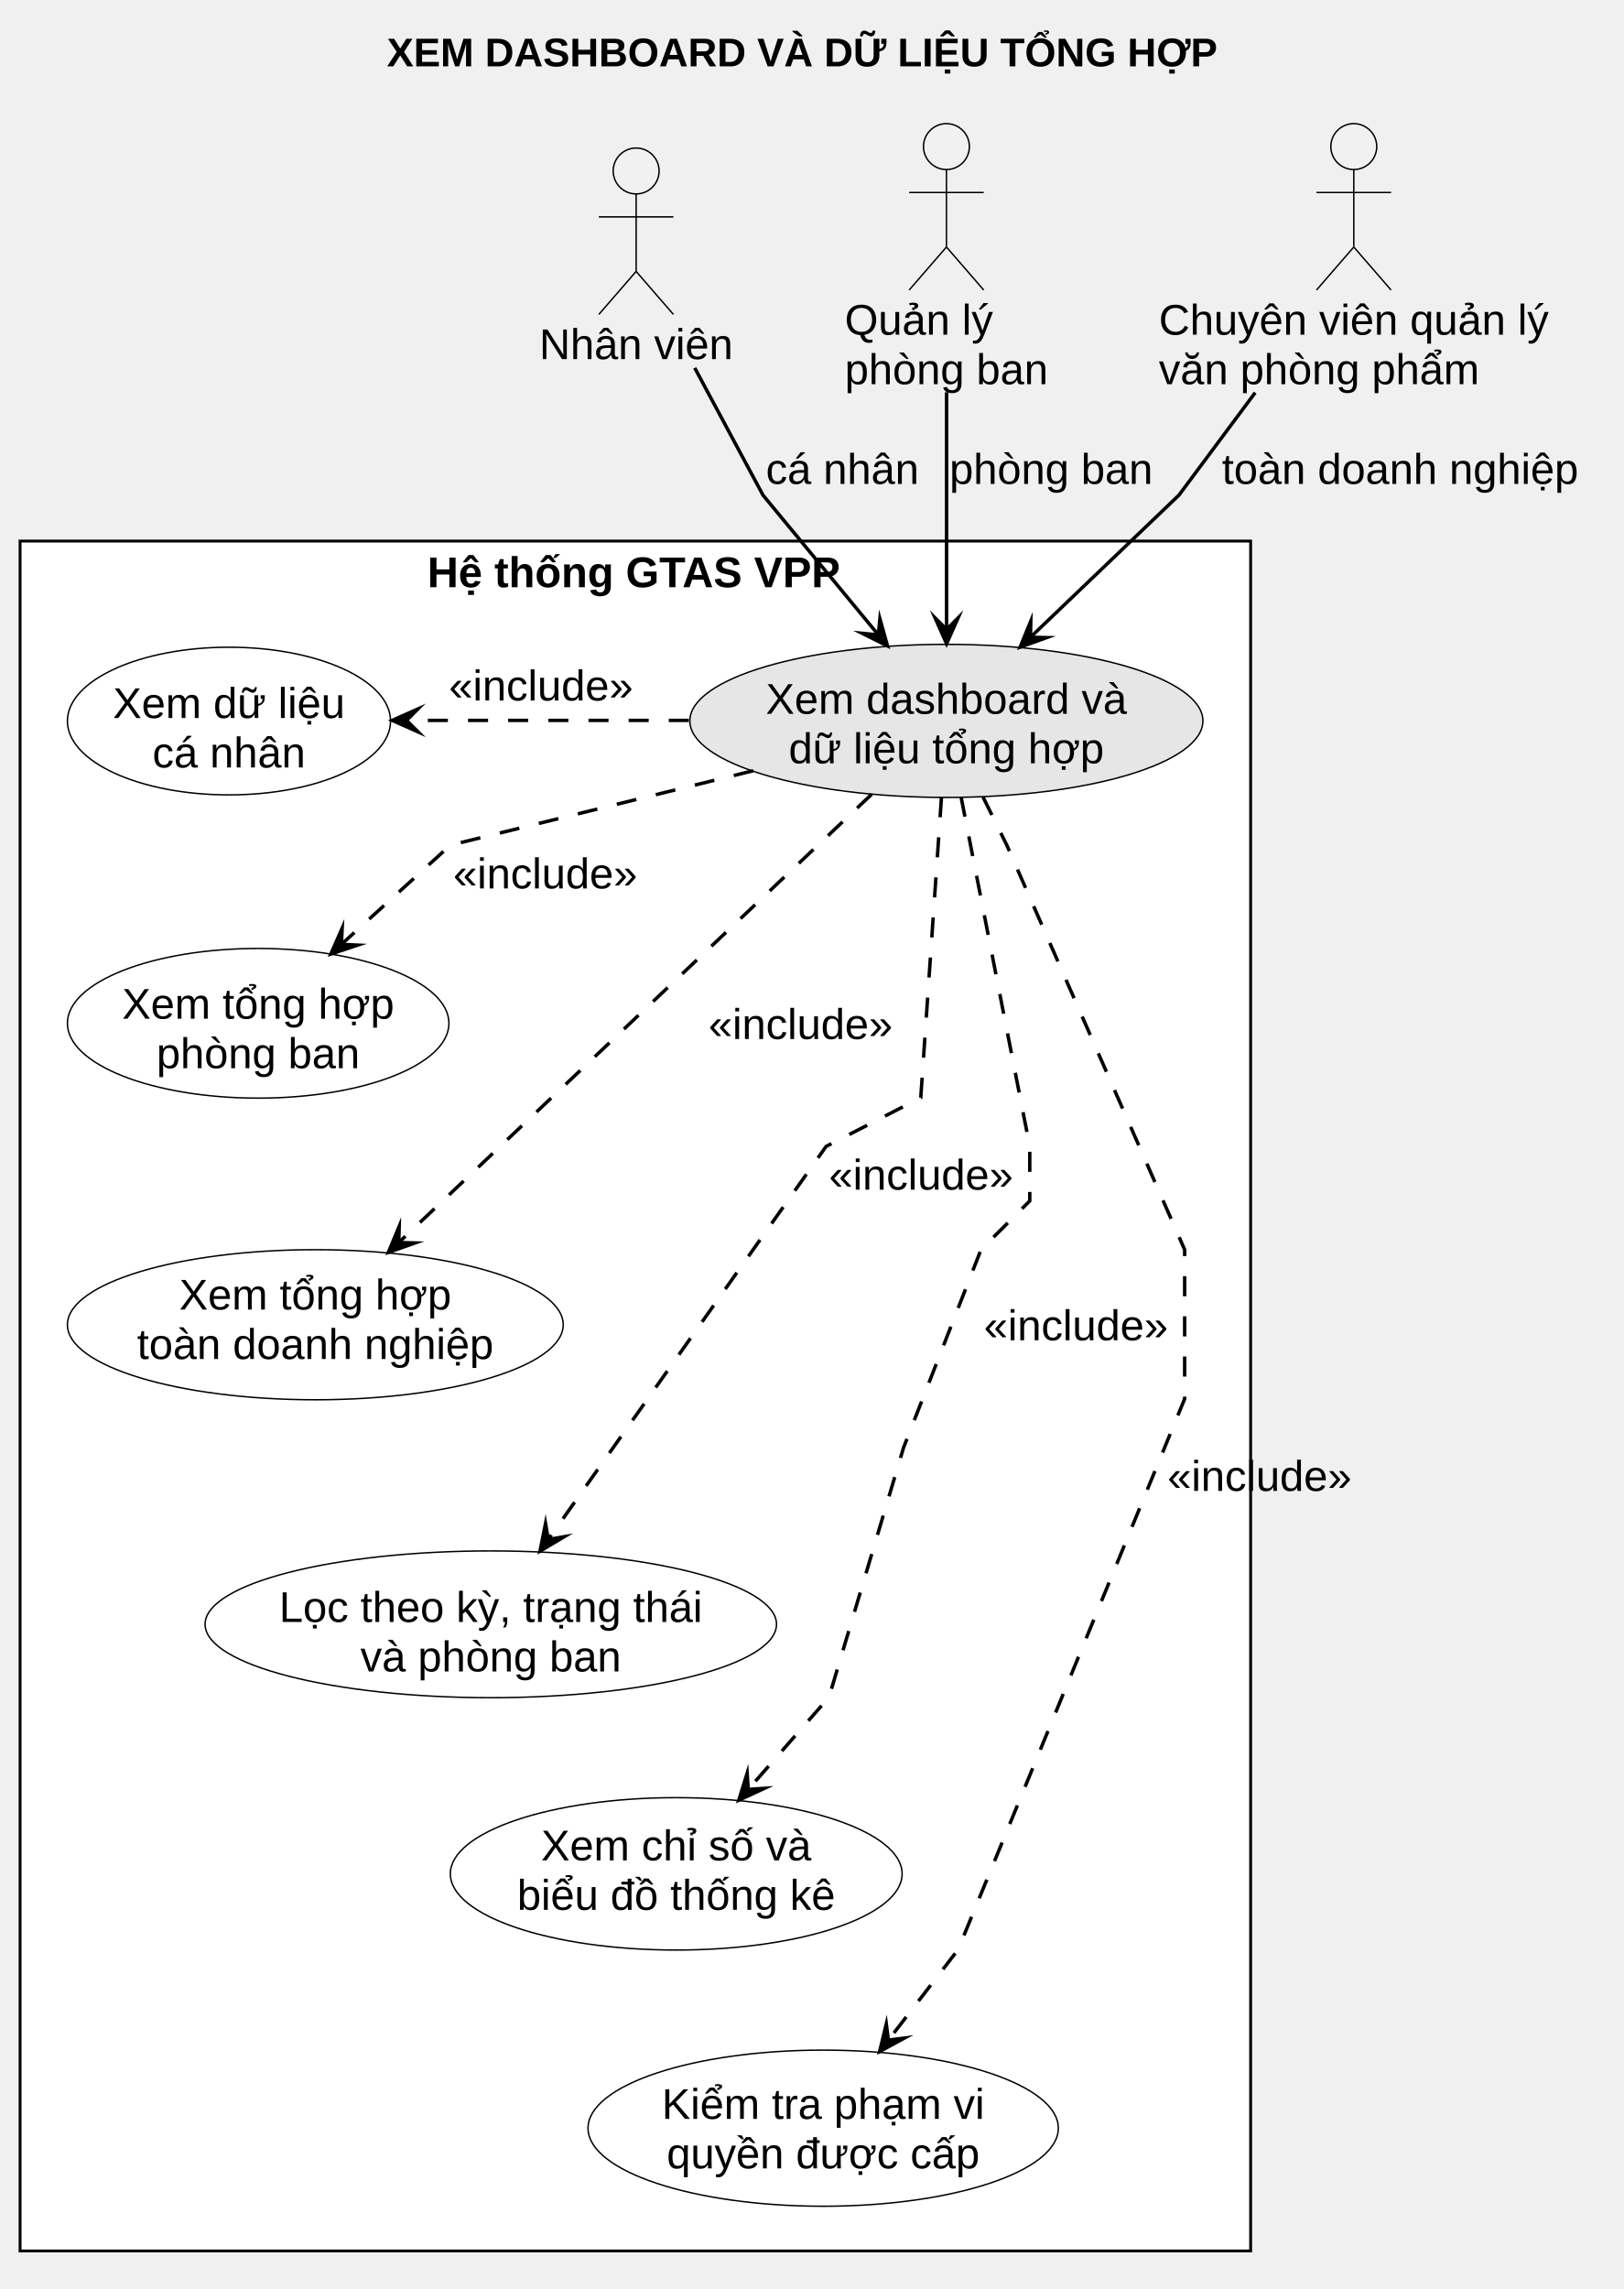
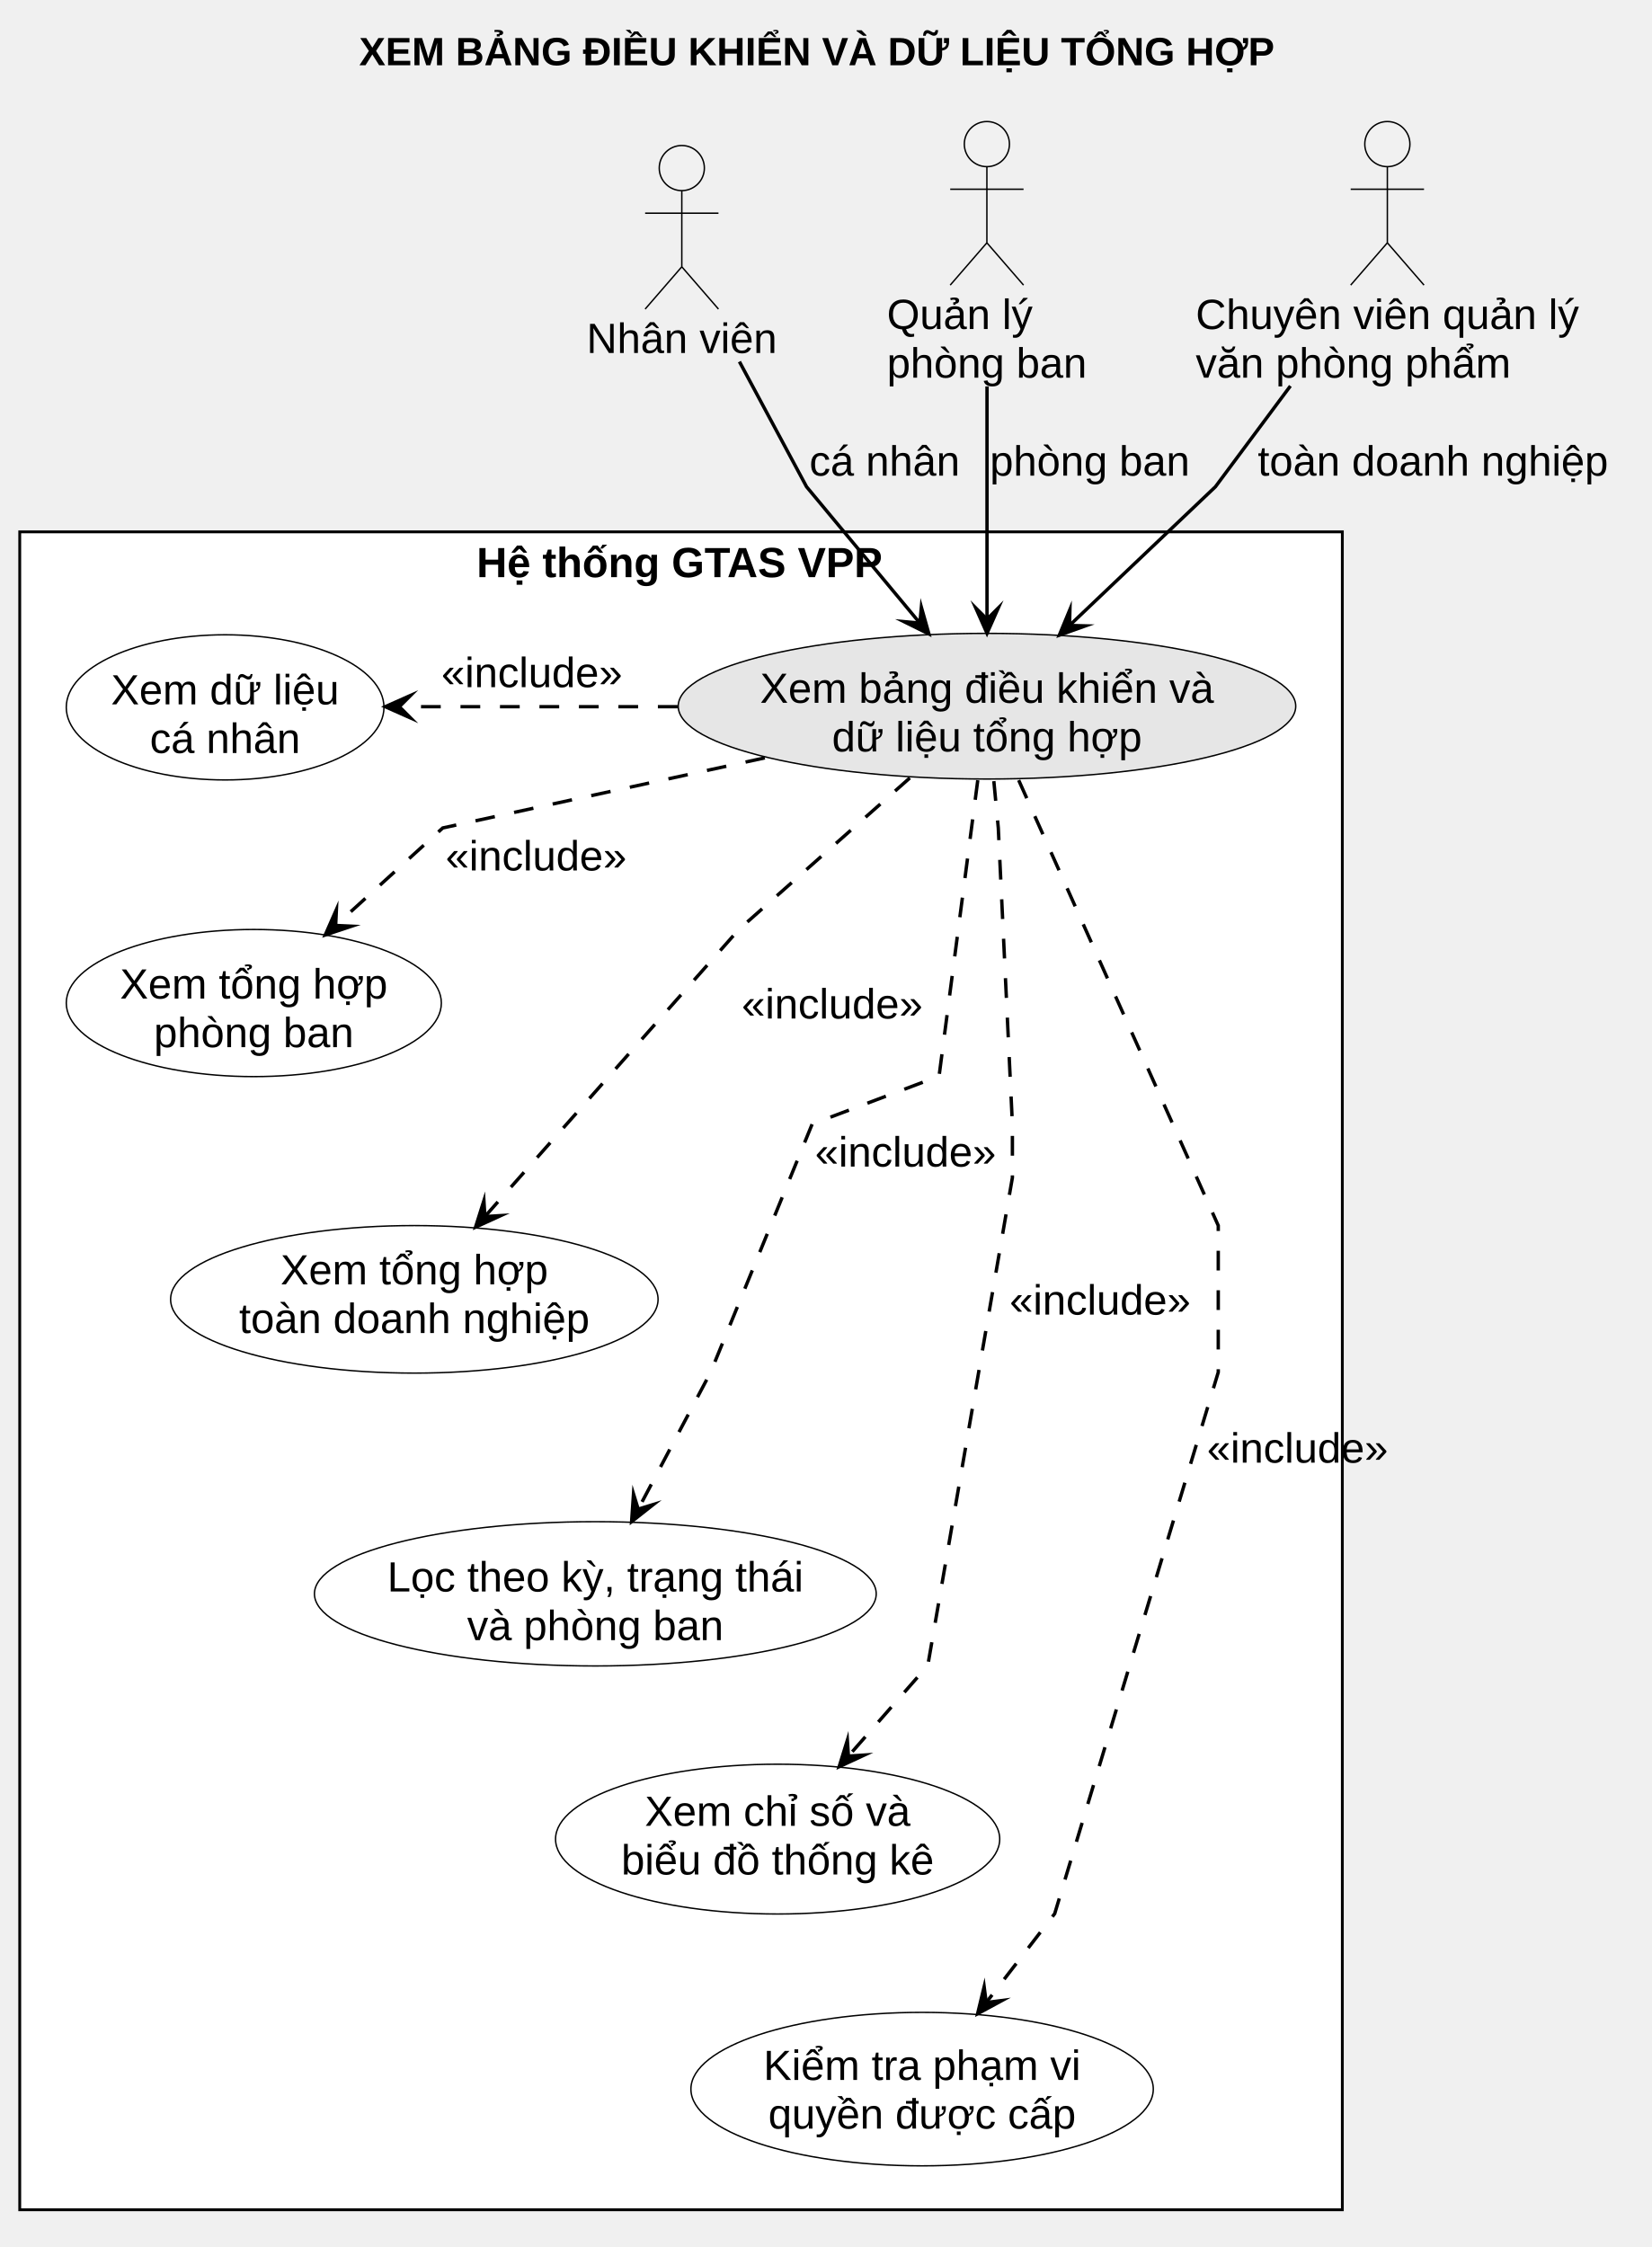
- <svg xmlns="http://www.w3.org/2000/svg" contentStyleType="text/css" data-diagram-type="DESCRIPTION" height="1496.25px" preserveAspectRatio="none" style="width:1061px;height:1496px;background:#FFFFFF;" version="1.1" viewBox="0 0 1061 1496" width="1061.25px" zoomAndPan="magnify">
+ <svg xmlns="http://www.w3.org/2000/svg" contentStyleType="text/css" data-diagram-type="DESCRIPTION" height="1494.375px" preserveAspectRatio="none" style="width:1098px;height:1494px;background:#FFFFFF;" version="1.1" viewBox="0 0 1098 1494" width="1098.75px" zoomAndPan="magnify">
  <defs />
  <g>
    <g class="title" data-source-line="2">
-       <text fill="#000000" font-family="Arial" font-size="26.25" font-weight="700" lengthAdjust="spacing" textLength="542.944" x="252.857" y="43.372">XEM DASHBOARD VÀ DỮ LIỆU TỔNG HỢP</text>
+       <text fill="#000000" font-family="Arial" font-size="26.25" font-weight="700" lengthAdjust="spacing" textLength="608.582" x="238.788" y="43.372">XEM BẢNG ĐIỀU KHIỂN VÀ DỮ LIỆU TỔNG HỢP</text>
    </g>
    <g class="cluster" data-qualified-name="H. th.ng GTAS VPP" data-source-line="8" id="ent0004">
-       <rect fill="#FFFFFF" height="1117.5" style="stroke:#000000;stroke-width:1.875;" width="804.375" x="13.125" y="353.622" />
-       <text fill="#000000" font-family="Arial" font-size="28.125" font-weight="700" lengthAdjust="spacing" textLength="271.884" x="279.37" y="383.753">Hệ thống GTAS VPP</text>
+       <rect fill="#FFFFFF" height="1115.625" style="stroke:#000000;stroke-width:1.875;" width="879.375" x="13.125" y="353.622" />
+       <text fill="#000000" font-family="Arial" font-size="28.125" font-weight="700" lengthAdjust="spacing" textLength="271.884" x="316.87" y="383.753">Hệ thống GTAS VPP</text>
    </g>
    <g class="entity" data-qualified-name="H. th.ng GTAS VPP.Summary" data-source-line="9" id="ent0005">
-       <ellipse cx="618.619" cy="471.148" fill="#E6E6E6" rx="167.682" ry="50.025" style="stroke:#000000;stroke-width:0.938;" />
-       <text fill="#000000" font-family="Arial" font-size="28.125" lengthAdjust="spacing" textLength="236.083" x="500.578" y="466.505">Xem dashboard và</text>
-       <text fill="#000000" font-family="Arial" font-size="28.125" lengthAdjust="spacing" textLength="206.158" x="515.54" y="498.846">dữ liệu tổng hợp</text>
+       <ellipse cx="656.227" cy="469.544" fill="#E6E6E6" rx="205.29" ry="48.422" style="stroke:#000000;stroke-width:0.938;" />
+       <text fill="#000000" font-family="Arial" font-size="28.125" lengthAdjust="spacing" textLength="301.767" x="505.344" y="467.294">Xem bảng điều khiển và</text>
+       <text fill="#000000" font-family="Arial" font-size="28.125" lengthAdjust="spacing" textLength="206.158" x="553.148" y="499.635">dữ liệu tổng hợp</text>
    </g>
    <g class="entity" data-qualified-name="H. th.ng GTAS VPP.Personal" data-source-line="10" id="ent0006">
-       <ellipse cx="149.675" cy="471.253" fill="#FFFFFF" rx="105.613" ry="48.256" style="stroke:#000000;stroke-width:0.938;" />
-       <text fill="#000000" font-family="Arial" font-size="28.125" lengthAdjust="spacing" textLength="151.708" x="73.821" y="469.257">Xem dữ liệu</text>
-       <text fill="#000000" font-family="Arial" font-size="28.125" lengthAdjust="spacing" textLength="100.085" x="99.632" y="501.598">cá nhân</text>
+       <ellipse cx="149.675" cy="470.316" fill="#FFFFFF" rx="105.613" ry="48.256" style="stroke:#000000;stroke-width:0.938;" />
+       <text fill="#000000" font-family="Arial" font-size="28.125" lengthAdjust="spacing" textLength="151.708" x="73.821" y="468.319">Xem dữ liệu</text>
+       <text fill="#000000" font-family="Arial" font-size="28.125" lengthAdjust="spacing" textLength="100.085" x="99.632" y="500.66">cá nhân</text>
    </g>
    <g class="entity" data-qualified-name="H. th.ng GTAS VPP.Department" data-source-line="11" id="ent0007">
-       <ellipse cx="168.756" cy="668.783" fill="#FFFFFF" rx="124.693" ry="48.911" style="stroke:#000000;stroke-width:0.938;" />
-       <text fill="#000000" font-family="Arial" font-size="28.125" lengthAdjust="spacing" textLength="177.924" x="79.794" y="665.792">Xem tổng hợp</text>
-       <text fill="#000000" font-family="Arial" font-size="28.125" lengthAdjust="spacing" textLength="132.948" x="102.281" y="698.133">phòng ban</text>
+       <ellipse cx="168.756" cy="666.908" fill="#FFFFFF" rx="124.693" ry="48.911" style="stroke:#000000;stroke-width:0.938;" />
+       <text fill="#000000" font-family="Arial" font-size="28.125" lengthAdjust="spacing" textLength="177.924" x="79.794" y="663.917">Xem tổng hợp</text>
+       <text fill="#000000" font-family="Arial" font-size="28.125" lengthAdjust="spacing" textLength="132.948" x="102.281" y="696.258">phòng ban</text>
    </g>
    <g class="entity" data-qualified-name="H. th.ng GTAS VPP.Company" data-source-line="12" id="ent0008">
-       <ellipse cx="206.113" cy="865.791" fill="#FFFFFF" rx="162.051" ry="49.043" style="stroke:#000000;stroke-width:0.938;" />
-       <text fill="#000000" font-family="Arial" font-size="28.125" lengthAdjust="spacing" textLength="177.924" x="117.151" y="855.856">Xem tổng hợp</text>
-       <text fill="#000000" font-family="Arial" font-size="28.125" lengthAdjust="spacing" textLength="233.034" x="89.596" y="888.197">toàn doanh nghiệp</text>
+       <ellipse cx="275.488" cy="863.916" fill="#FFFFFF" rx="162.051" ry="49.043" style="stroke:#000000;stroke-width:0.938;" />
+       <text fill="#000000" font-family="Arial" font-size="28.125" lengthAdjust="spacing" textLength="177.924" x="186.526" y="853.981">Xem tổng hợp</text>
+       <text fill="#000000" font-family="Arial" font-size="28.125" lengthAdjust="spacing" textLength="233.034" x="158.971" y="886.322">toàn doanh nghiệp</text>
    </g>
    <g class="entity" data-qualified-name="H. th.ng GTAS VPP.Filter" data-source-line="13" id="ent0009">
-       <ellipse cx="320.825" cy="1061.586" fill="#FFFFFF" rx="186.763" ry="47.963" style="stroke:#000000;stroke-width:0.938;" />
-       <text fill="#000000" font-family="Arial" font-size="28.125" lengthAdjust="spacing" textLength="276.732" x="182.459" y="1060.04">Lọc theo kỳ, trạng thái</text>
-       <text fill="#000000" font-family="Arial" font-size="28.125" lengthAdjust="spacing" textLength="170.467" x="235.592" y="1092.381">và phòng ban</text>
+       <ellipse cx="395.825" cy="1059.711" fill="#FFFFFF" rx="186.763" ry="47.963" style="stroke:#000000;stroke-width:0.938;" />
+       <text fill="#000000" font-family="Arial" font-size="28.125" lengthAdjust="spacing" textLength="276.732" x="257.459" y="1058.165">Lọc theo kỳ, trạng thái</text>
+       <text fill="#000000" font-family="Arial" font-size="28.125" lengthAdjust="spacing" textLength="170.467" x="310.592" y="1090.506">và phòng ban</text>
    </g>
    <g class="entity" data-qualified-name="H. th.ng GTAS VPP.Chart" data-source-line="14" id="ent0010">
-       <ellipse cx="442.035" cy="1224.67" fill="#FFFFFF" rx="147.66" ry="49.797" style="stroke:#000000;stroke-width:0.938;" />
-       <text fill="#000000" font-family="Arial" font-size="28.125" lengthAdjust="spacing" textLength="176.633" x="353.719" y="1215.853">Xem chỉ số và</text>
-       <text fill="#000000" font-family="Arial" font-size="28.125" lengthAdjust="spacing" textLength="207.985" x="338.043" y="1248.194">biểu đồ thống kê</text>
+       <ellipse cx="517.035" cy="1222.795" fill="#FFFFFF" rx="147.66" ry="49.797" style="stroke:#000000;stroke-width:0.938;" />
+       <text fill="#000000" font-family="Arial" font-size="28.125" lengthAdjust="spacing" textLength="176.633" x="428.719" y="1213.978">Xem chỉ số và</text>
+       <text fill="#000000" font-family="Arial" font-size="28.125" lengthAdjust="spacing" textLength="207.985" x="413.043" y="1246.319">biểu đồ thống kê</text>
    </g>
    <g class="entity" data-qualified-name="H. th.ng GTAS VPP.Scope" data-source-line="15" id="ent0011">
-       <ellipse cx="538.089" cy="1390.893" fill="#FFFFFF" rx="153.714" ry="51.02" style="stroke:#000000;stroke-width:0.938;" />
-       <text fill="#000000" font-family="Arial" font-size="28.125" lengthAdjust="spacing" textLength="211.006" x="432.586" y="1384.815">Kiểm tra phạm vi</text>
-       <text fill="#000000" font-family="Arial" font-size="28.125" lengthAdjust="spacing" textLength="204.579" x="435.8" y="1417.156">quyền được cấp</text>
+       <ellipse cx="613.089" cy="1389.018" fill="#FFFFFF" rx="153.714" ry="51.02" style="stroke:#000000;stroke-width:0.938;" />
+       <text fill="#000000" font-family="Arial" font-size="28.125" lengthAdjust="spacing" textLength="211.006" x="507.586" y="1382.94">Kiểm tra phạm vi</text>
+       <text fill="#000000" font-family="Arial" font-size="28.125" lengthAdjust="spacing" textLength="204.579" x="510.8" y="1415.281">quyền được cấp</text>
    </g>
    <g class="entity" data-qualified-name="Employee" data-source-line="4" id="ent0001">
-       <ellipse cx="415.822" cy="111.747" fill="#F1F1F1" rx="15" ry="15" style="stroke:#000000;stroke-width:0.938;" />
-       <path d="M415.822,126.747 L415.822,177.372 M391.447,141.747 L440.197,141.747 M415.822,177.372 L391.447,205.497 M415.822,177.372 L440.197,205.497" fill="none" style="stroke:#000000;stroke-width:0.938;" />
-       <text fill="#000000" font-family="Arial" font-size="28.125" lengthAdjust="spacing" textLength="126.645" x="352.5" y="234.691">Nhân viên</text>
+       <ellipse cx="453.322" cy="111.747" fill="#F1F1F1" rx="15" ry="15" style="stroke:#000000;stroke-width:0.938;" />
+       <path d="M453.322,126.747 L453.322,177.372 M428.947,141.747 L477.697,141.747 M453.322,177.372 L428.947,205.497 M453.322,177.372 L477.697,205.497" fill="none" style="stroke:#000000;stroke-width:0.938;" />
+       <text fill="#000000" font-family="Arial" font-size="28.125" lengthAdjust="spacing" textLength="126.645" x="390" y="234.691">Nhân viên</text>
    </g>
    <g class="entity" data-qualified-name="Manager" data-source-line="5" id="ent0002">
-       <ellipse cx="618.662" cy="95.81" fill="#F1F1F1" rx="15" ry="15" style="stroke:#000000;stroke-width:0.938;" />
-       <path d="M618.662,110.81 L618.662,161.435 M594.287,125.81 L643.037,125.81 M618.662,161.435 L594.287,189.56 M618.662,161.435 L643.037,189.56" fill="none" style="stroke:#000000;stroke-width:0.938;" />
-       <text fill="#000000" font-family="Arial" font-size="28.125" lengthAdjust="spacing" textLength="96.927" x="552.188" y="218.753">Quản lý</text>
-       <text fill="#000000" font-family="Arial" font-size="28.125" lengthAdjust="spacing" textLength="132.948" x="552.188" y="251.094">phòng ban</text>
+       <ellipse cx="656.162" cy="95.81" fill="#F1F1F1" rx="15" ry="15" style="stroke:#000000;stroke-width:0.938;" />
+       <path d="M656.162,110.81 L656.162,161.435 M631.787,125.81 L680.537,125.81 M656.162,161.435 L631.787,189.56 M656.162,161.435 L680.537,189.56" fill="none" style="stroke:#000000;stroke-width:0.938;" />
+       <text fill="#000000" font-family="Arial" font-size="28.125" lengthAdjust="spacing" textLength="96.927" x="589.688" y="218.753">Quản lý</text>
+       <text fill="#000000" font-family="Arial" font-size="28.125" lengthAdjust="spacing" textLength="132.948" x="589.688" y="251.094">phòng ban</text>
    </g>
    <g class="entity" data-qualified-name="Procurement" data-source-line="6" id="ent0003">
-       <ellipse cx="884.928" cy="95.81" fill="#F1F1F1" rx="15" ry="15" style="stroke:#000000;stroke-width:0.938;" />
-       <path d="M884.928,110.81 L884.928,161.435 M860.553,125.81 L909.303,125.81 M884.928,161.435 L860.553,189.56 M884.928,161.435 L909.303,189.56" fill="none" style="stroke:#000000;stroke-width:0.938;" />
-       <text fill="#000000" font-family="Arial" font-size="28.125" lengthAdjust="spacing" textLength="254.855" x="757.5" y="218.753">Chuyên viên quản lý</text>
-       <text fill="#000000" font-family="Arial" font-size="28.125" lengthAdjust="spacing" textLength="209.537" x="757.5" y="251.094">văn phòng phẩm</text>
+       <ellipse cx="922.428" cy="95.81" fill="#F1F1F1" rx="15" ry="15" style="stroke:#000000;stroke-width:0.938;" />
+       <path d="M922.428,110.81 L922.428,161.435 M898.053,125.81 L946.803,125.81 M922.428,161.435 L898.053,189.56 M922.428,161.435 L946.803,189.56" fill="none" style="stroke:#000000;stroke-width:0.938;" />
+       <text fill="#000000" font-family="Arial" font-size="28.125" lengthAdjust="spacing" textLength="254.855" x="795" y="218.753">Chuyên viên quản lý</text>
+       <text fill="#000000" font-family="Arial" font-size="28.125" lengthAdjust="spacing" textLength="209.537" x="795" y="251.094">văn phòng phẩm</text>
    </g>
    <g class="link" data-entity-1="ent0005" data-entity-2="ent0006" data-link-type="dependency" data-source-line="18" id="lnk13">
-       <path d="M450.281,470.81 C385.613,470.81 323.006,470.81 265.744,470.81" fill="none" id="Summary-to-Personal" style="stroke:#000000;stroke-width:2.25;stroke-dasharray:13.125,13.125;" />
-       <polygon fill="#000000" points="256.369,470.81,273.244,478.31,265.744,470.81,273.244,463.31,256.369,470.81" style="stroke:#000000;stroke-width:2.25;stroke-linejoin:miter;stroke-miterlimit:10;" />
-       <text fill="#000000" font-family="Arial" font-size="28.125" lengthAdjust="spacing" textLength="120.41" x="293.438" y="457.816">«include»</text>
+       <path d="M450.544,469.872 C383.812,469.872 321.9,469.872 265.5,469.872" fill="none" id="Summary-to-Personal" style="stroke:#000000;stroke-width:2.25;stroke-dasharray:13.125,13.125;" />
+       <polygon fill="#000000" points="256.125,469.872,273,477.372,265.5,469.872,273,462.372,256.125,469.872" style="stroke:#000000;stroke-width:2.25;stroke-linejoin:miter;stroke-miterlimit:10;" />
+       <text fill="#000000" font-family="Arial" font-size="28.125" lengthAdjust="spacing" textLength="120.41" x="293.438" y="456.878">«include»</text>
    </g>
    <g class="link" data-entity-1="ent0005" data-entity-2="ent0007" data-link-type="dependency" data-source-line="19" id="lnk14">
-       <path d="M492.413,503.716 C401.325,526.104 294.375,552.372 294.375,552.372 C294.375,552.372 258.743,584.797 223.174,617.197" fill="none" id="Summary-to-Department" style="stroke:#000000;stroke-width:2.25;stroke-dasharray:13.125,13.125;" />
-       <polygon fill="#000000" points="216.244,623.51,233.769,617.691,223.174,617.197,223.668,606.602,216.244,623.51" style="stroke:#000000;stroke-width:2.25;stroke-linejoin:miter;stroke-miterlimit:10;" />
-       <text fill="#000000" font-family="Arial" font-size="28.125" lengthAdjust="spacing" textLength="120.41" x="296.25" y="580.628">«include»</text>
+       <path d="M508.538,503.885 C408.469,525.672 294.375,550.497 294.375,550.497 C294.375,550.497 258.743,582.922 223.174,615.322" fill="none" id="Summary-to-Department" style="stroke:#000000;stroke-width:2.25;stroke-dasharray:13.125,13.125;" />
+       <polygon fill="#000000" points="216.244,621.635,233.769,615.816,223.174,615.322,223.668,604.727,216.244,621.635" style="stroke:#000000;stroke-width:2.25;stroke-linejoin:miter;stroke-miterlimit:10;" />
+       <text fill="#000000" font-family="Arial" font-size="28.125" lengthAdjust="spacing" textLength="120.41" x="296.25" y="578.753">«include»</text>
    </g>
    <g class="link" data-entity-1="ent0005" data-entity-2="ent0008" data-link-type="dependency" data-source-line="20" id="lnk15">
-       <path d="M569.812,519.072 C489.994,594.71 339.598,737.249 260.661,812.061" fill="none" id="Summary-to-Company" style="stroke:#000000;stroke-width:2.25;stroke-dasharray:13.125,13.125;" />
-       <polygon fill="#000000" points="253.856,818.51,271.264,812.346,260.661,812.061,260.945,801.458,253.856,818.51" style="stroke:#000000;stroke-width:2.25;stroke-linejoin:miter;stroke-miterlimit:10;" />
-       <text fill="#000000" font-family="Arial" font-size="28.125" lengthAdjust="spacing" textLength="120.41" x="463.125" y="679.066">«include»</text>
+       <path d="M604.95,517.216 C556.519,560.154 491.25,617.997 491.25,617.997 C491.25,617.997 384.849,738.269 322.392,808.881" fill="none" id="Summary-to-Company" style="stroke:#000000;stroke-width:2.25;stroke-dasharray:13.125,13.125;" />
+       <polygon fill="#000000" points="316.181,815.904,332.979,808.232,322.392,808.881,321.743,798.295,316.181,815.904" style="stroke:#000000;stroke-width:2.25;stroke-linejoin:miter;stroke-miterlimit:10;" />
+       <text fill="#000000" font-family="Arial" font-size="28.125" lengthAdjust="spacing" textLength="120.41" x="493.125" y="677.191">«include»</text>
    </g>
    <g class="link" data-entity-1="ent0005" data-entity-2="ent0009" data-link-type="dependency" data-source-line="21" id="lnk16">
-       <path d="M615.413,521.022 C610.5,592.329 601.875,717.372 601.875,717.372 C601.875,717.372 540,749.247 540,749.247 C540,749.247 419.431,919.792 358.4,1006.117" fill="none" id="Summary-to-Filter" style="stroke:#000000;stroke-width:2.25;stroke-dasharray:13.125,13.125;" />
-       <polygon fill="#000000" points="352.988,1013.772,368.853,1004.323,358.4,1006.117,356.605,995.664,352.988,1013.772" style="stroke:#000000;stroke-width:2.25;stroke-linejoin:miter;stroke-miterlimit:10;" />
-       <text fill="#000000" font-family="Arial" font-size="28.125" lengthAdjust="spacing" textLength="120.41" x="541.875" y="777.503">«include»</text>
+       <path d="M650.1,518.754 C640.837,589.572 624.375,715.497 624.375,715.497 C624.375,715.497 540,747.372 540,747.372 C540,747.372 472.5,912.372 472.5,912.372 C472.5,912.372 446.845,960.841 424.327,1003.423" fill="none" id="Summary-to-Filter" style="stroke:#000000;stroke-width:2.25;stroke-dasharray:13.125,13.125;" />
+       <polygon fill="#000000" points="419.944,1011.71,434.463,1000.299,424.327,1003.423,421.203,993.286,419.944,1011.71" style="stroke:#000000;stroke-width:2.25;stroke-linejoin:miter;stroke-miterlimit:10;" />
+       <text fill="#000000" font-family="Arial" font-size="28.125" lengthAdjust="spacing" textLength="120.41" x="541.875" y="775.628">«include»</text>
    </g>
    <g class="link" data-entity-1="ent0005" data-entity-2="ent0010" data-link-type="dependency" data-source-line="22" id="lnk17">
-       <path d="M628.219,520.854 C643.8,600.091 673.125,749.247 673.125,749.247 C673.125,749.247 673.125,784.872 673.125,784.872 C673.125,784.872 641.25,816.747 641.25,816.747 C641.25,816.747 590.625,946.122 590.625,946.122 C590.625,946.122 541.875,1109.247 541.875,1109.247 C541.875,1109.247 516.608,1138.082 489.102,1169.489" fill="none" id="Summary-to-Chart" style="stroke:#000000;stroke-width:2.25;stroke-dasharray:13.125,13.125;" />
-       <polygon fill="#000000" points="482.925,1176.541,499.685,1168.788,489.102,1169.489,488.401,1158.905,482.925,1176.541" style="stroke:#000000;stroke-width:2.25;stroke-linejoin:miter;stroke-miterlimit:10;" />
-       <text fill="#000000" font-family="Arial" font-size="28.125" lengthAdjust="spacing" textLength="120.41" x="643.125" y="875.941">«include»</text>
+       <path d="M660.788,519.372 C662.362,535.966 663.75,550.497 663.75,550.497 C663.75,550.497 673.125,747.372 673.125,747.372 C673.125,747.372 673.125,782.997 673.125,782.997 C673.125,782.997 616.875,1107.372 616.875,1107.372 C616.875,1107.372 591.608,1136.207 564.102,1167.614" fill="none" id="Summary-to-Chart" style="stroke:#000000;stroke-width:2.25;stroke-dasharray:13.125,13.125;" />
+       <polygon fill="#000000" points="557.925,1174.666,574.685,1166.913,564.102,1167.614,563.401,1157.03,557.925,1174.666" style="stroke:#000000;stroke-width:2.25;stroke-linejoin:miter;stroke-miterlimit:10;" />
+       <text fill="#000000" font-family="Arial" font-size="28.125" lengthAdjust="spacing" textLength="120.41" x="671.25" y="874.066">«include»</text>
    </g>
    <g class="link" data-entity-1="ent0005" data-entity-2="ent0011" data-link-type="dependency" data-source-line="23" id="lnk18">
-       <path d="M642.562,520.872 C650.85,537.654 658.125,552.372 658.125,552.372 C658.125,552.372 774.375,816.747 774.375,816.747 C774.375,816.747 774.375,914.247 774.375,914.247 C774.375,914.247 626.25,1274.247 626.25,1274.247 C626.25,1274.247 604.861,1302.016 580.711,1333.347" fill="none" id="Summary-to-Scope" style="stroke:#000000;stroke-width:2.25;stroke-dasharray:13.125,13.125;" />
-       <polygon fill="#000000" points="574.987,1340.772,591.23,1331.986,580.711,1333.347,579.349,1322.828,574.987,1340.772" style="stroke:#000000;stroke-width:2.25;stroke-linejoin:miter;stroke-miterlimit:10;" />
-       <text fill="#000000" font-family="Arial" font-size="28.125" lengthAdjust="spacing" textLength="120.41" x="763.125" y="974.378">«include»</text>
+       <path d="M677.306,518.735 C719.419,612.71 810,814.872 810,814.872 C810,814.872 810,912.372 810,912.372 C810,912.372 701.25,1272.372 701.25,1272.372 C701.25,1272.372 679.861,1300.141 655.711,1331.472" fill="none" id="Summary-to-Scope" style="stroke:#000000;stroke-width:2.25;stroke-dasharray:13.125,13.125;" />
+       <polygon fill="#000000" points="649.987,1338.897,666.23,1330.111,655.711,1331.472,654.349,1320.953,649.987,1338.897" style="stroke:#000000;stroke-width:2.25;stroke-linejoin:miter;stroke-miterlimit:10;" />
+       <text fill="#000000" font-family="Arial" font-size="28.125" lengthAdjust="spacing" textLength="120.41" x="802.5" y="972.503">«include»</text>
    </g>
    <g class="link" data-entity-1="ent0001" data-entity-2="ent0005" data-link-type="dependency" data-source-line="32" id="lnk24">
-       <path d="M454.125,240.447 C475.8,280.872 498.75,323.622 498.75,323.622 C498.75,323.622 539.073,372.457 574.154,414.926" fill="none" id="Employee-to-Summary" style="stroke:#000000;stroke-width:2.25;" />
-       <polygon fill="#000000" points="580.125,422.154,575.16,404.367,574.154,414.926,563.596,413.92,580.125,422.154" style="stroke:#000000;stroke-width:2.25;stroke-linejoin:miter;stroke-miterlimit:10;" />
-       <text fill="#000000" font-family="Arial" font-size="28.125" lengthAdjust="spacing" textLength="100.085" x="500.625" y="316.253">cá nhân</text>
+       <path d="M491.625,240.447 C513.3,280.872 536.25,323.622 536.25,323.622 C536.25,323.622 576.551,372.1 611.632,414.307" fill="none" id="Employee-to-Summary" style="stroke:#000000;stroke-width:2.25;" />
+       <polygon fill="#000000" points="617.625,421.516,612.606,403.745,611.632,414.307,601.071,413.333,617.625,421.516" style="stroke:#000000;stroke-width:2.25;stroke-linejoin:miter;stroke-miterlimit:10;" />
+       <text fill="#000000" font-family="Arial" font-size="28.125" lengthAdjust="spacing" textLength="100.085" x="538.125" y="316.253">cá nhân</text>
    </g>
    <g class="link" data-entity-1="ent0002" data-entity-2="ent0005" data-link-type="dependency" data-source-line="33" id="lnk25">
-       <path d="M618.75,256.366 C618.75,309.86 618.75,367.122 618.75,411.372" fill="none" id="Manager-to-Summary" style="stroke:#000000;stroke-width:2.25;" />
-       <polygon fill="#000000" points="618.75,420.747,626.25,403.872,618.75,411.372,611.25,403.872,618.75,420.747" style="stroke:#000000;stroke-width:2.25;stroke-linejoin:miter;stroke-miterlimit:10;" />
-       <text fill="#000000" font-family="Arial" font-size="28.125" lengthAdjust="spacing" textLength="132.948" x="620.625" y="316.253">phòng ban</text>
+       <path d="M656.25,256.91 C656.25,310.535 656.25,367.816 656.25,411.71" fill="none" id="Manager-to-Summary" style="stroke:#000000;stroke-width:2.25;" />
+       <polygon fill="#000000" points="656.25,421.085,663.75,404.21,656.25,411.71,648.75,404.21,656.25,421.085" style="stroke:#000000;stroke-width:2.25;stroke-linejoin:miter;stroke-miterlimit:10;" />
+       <text fill="#000000" font-family="Arial" font-size="28.125" lengthAdjust="spacing" textLength="132.948" x="658.125" y="316.253">phòng ban</text>
    </g>
    <g class="link" data-entity-1="ent0003" data-entity-2="ent0005" data-link-type="dependency" data-source-line="34" id="lnk26">
-       <path d="M820.462,256.629 C794.513,291.504 770.625,323.622 770.625,323.622 C770.625,323.622 718.073,373.897 673.579,416.478" fill="none" id="Procurement-to-Summary" style="stroke:#000000;stroke-width:2.25;" />
-       <polygon fill="#000000" points="666.806,422.96,684.183,416.711,673.579,416.478,673.812,405.874,666.806,422.96" style="stroke:#000000;stroke-width:2.25;stroke-linejoin:miter;stroke-miterlimit:10;" />
-       <text fill="#000000" font-family="Arial" font-size="28.125" lengthAdjust="spacing" textLength="233.034" x="798.75" y="316.253">toàn doanh nghiệp</text>
+       <path d="M857.962,256.629 C832.013,291.504 808.125,323.622 808.125,323.622 C808.125,323.622 755.595,373.563 711.101,415.863" fill="none" id="Procurement-to-Summary" style="stroke:#000000;stroke-width:2.25;" />
+       <polygon fill="#000000" points="704.306,422.322,721.704,416.131,711.101,415.863,711.369,405.26,704.306,422.322" style="stroke:#000000;stroke-width:2.25;stroke-linejoin:miter;stroke-miterlimit:10;" />
+       <text fill="#000000" font-family="Arial" font-size="28.125" lengthAdjust="spacing" textLength="233.034" x="836.25" y="316.253">toàn doanh nghiệp</text>
    </g>
  </g>
</svg>
